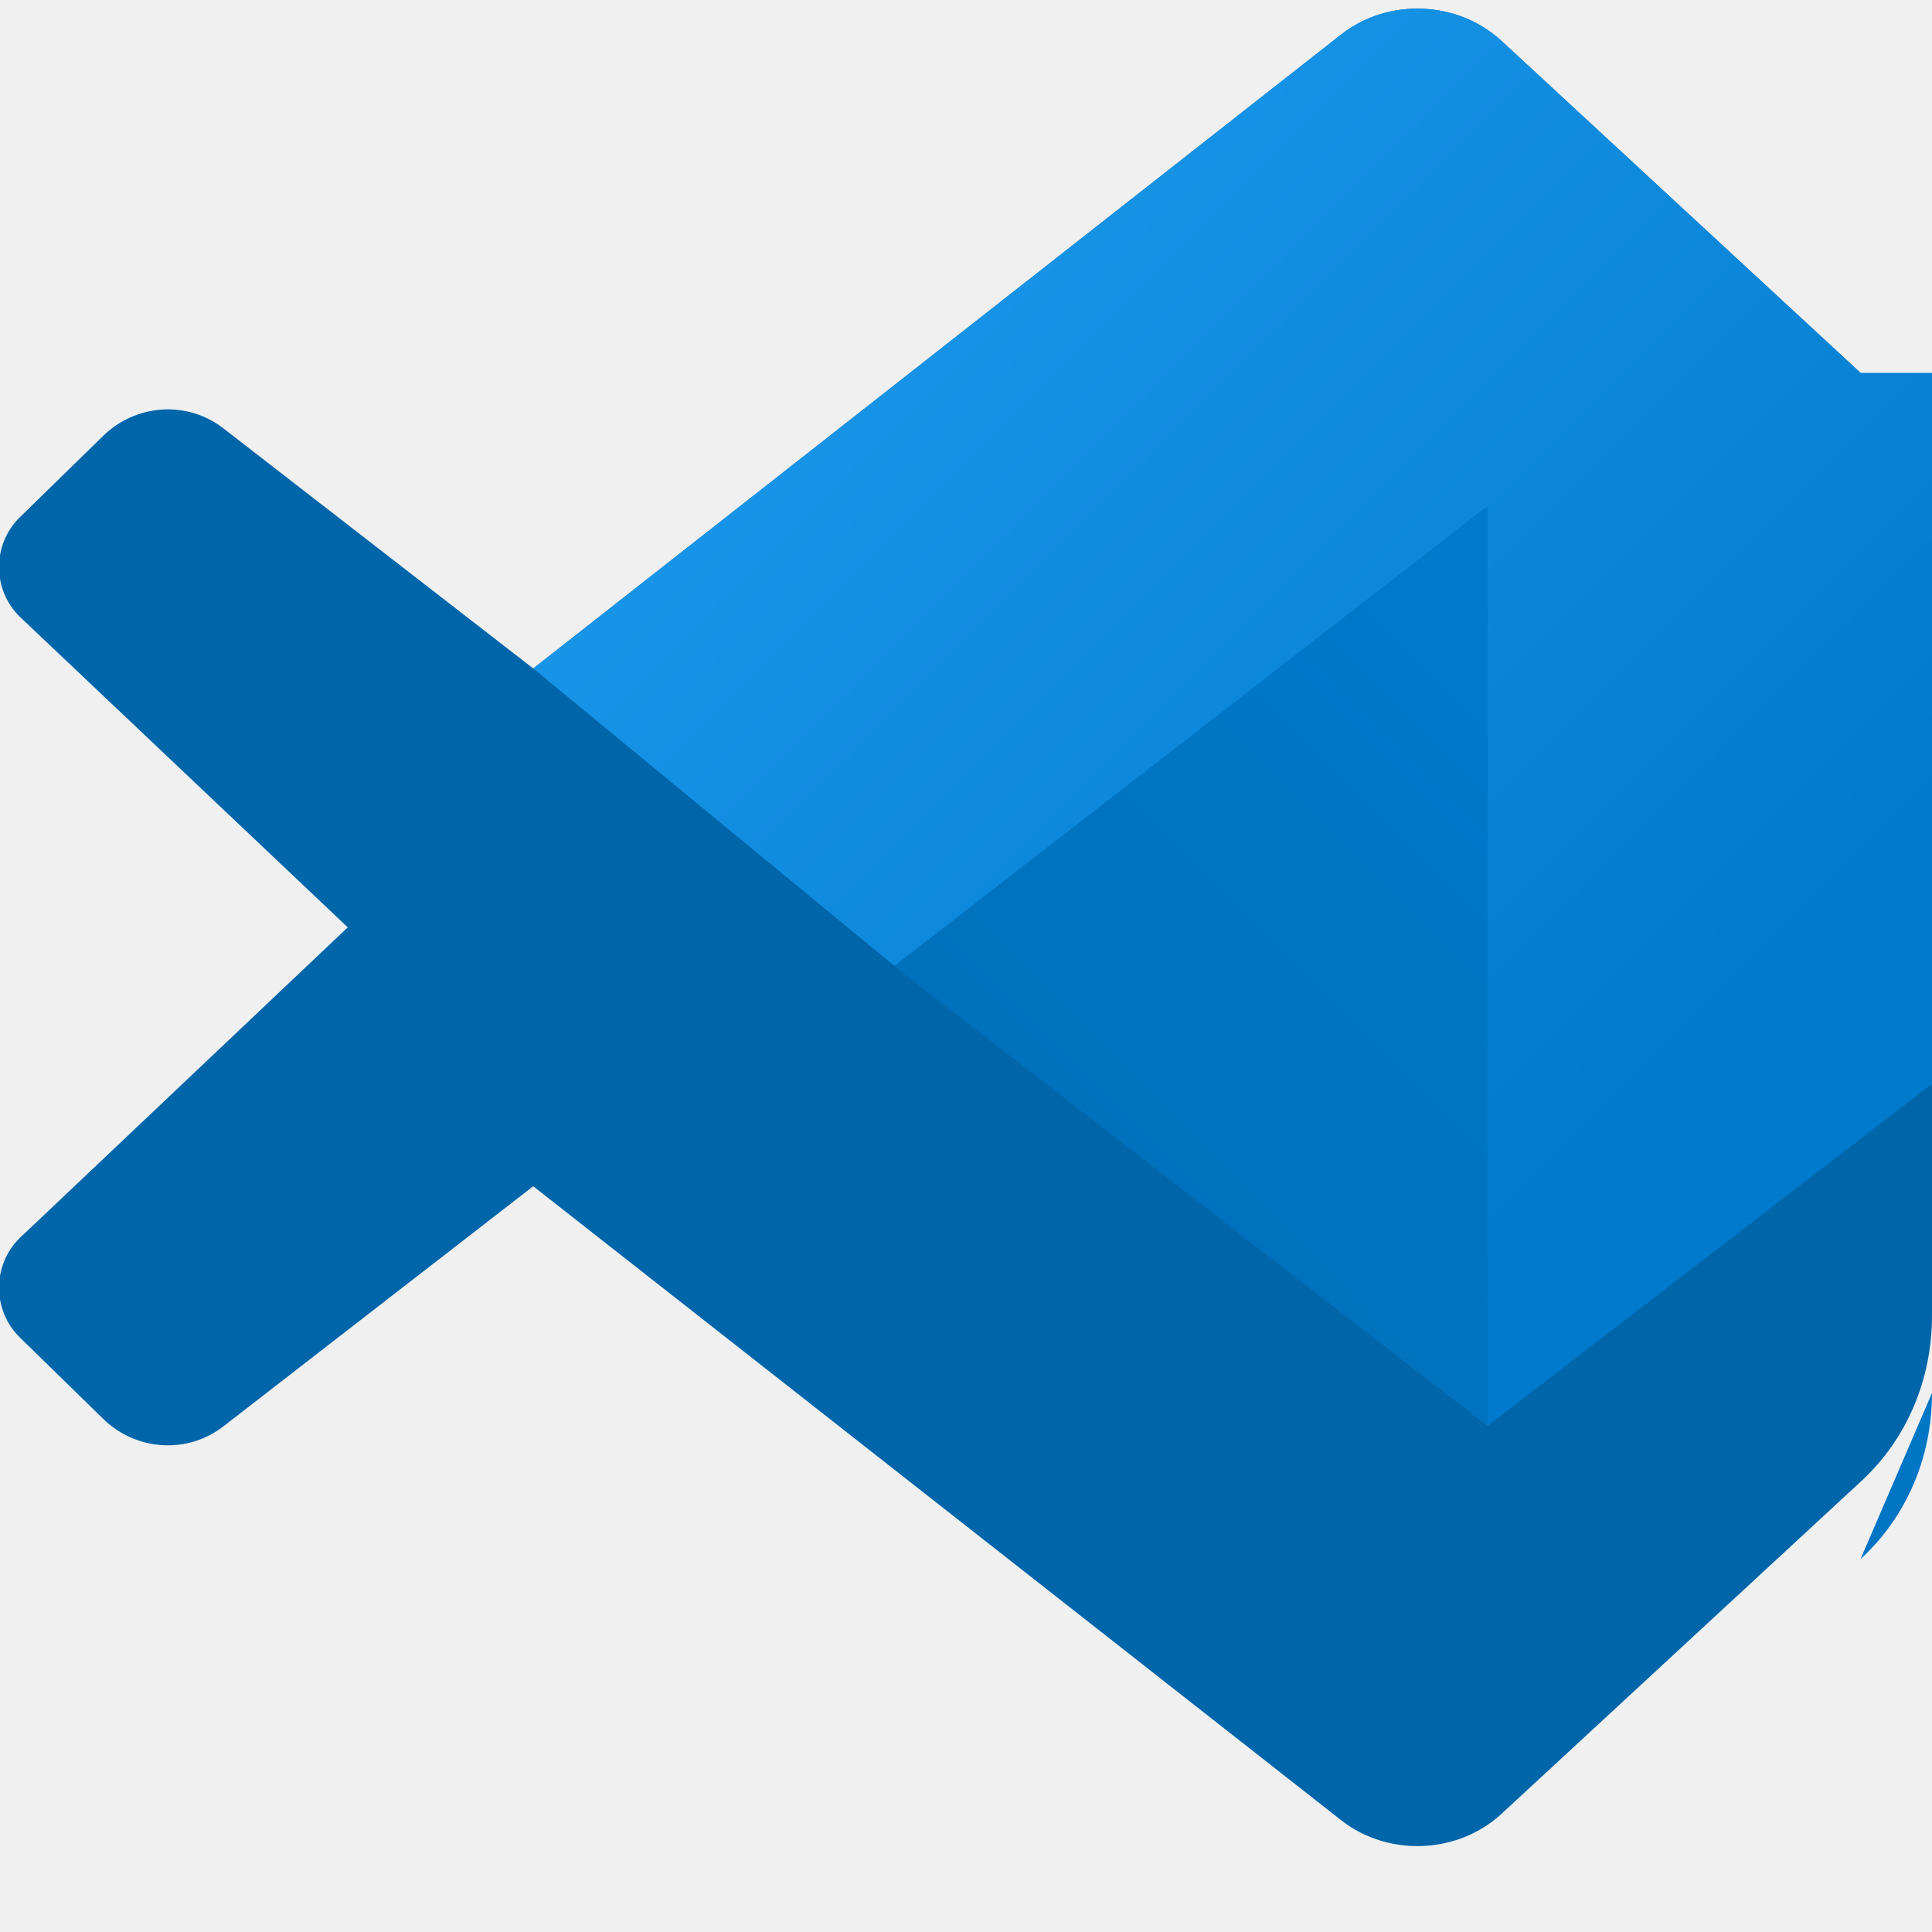
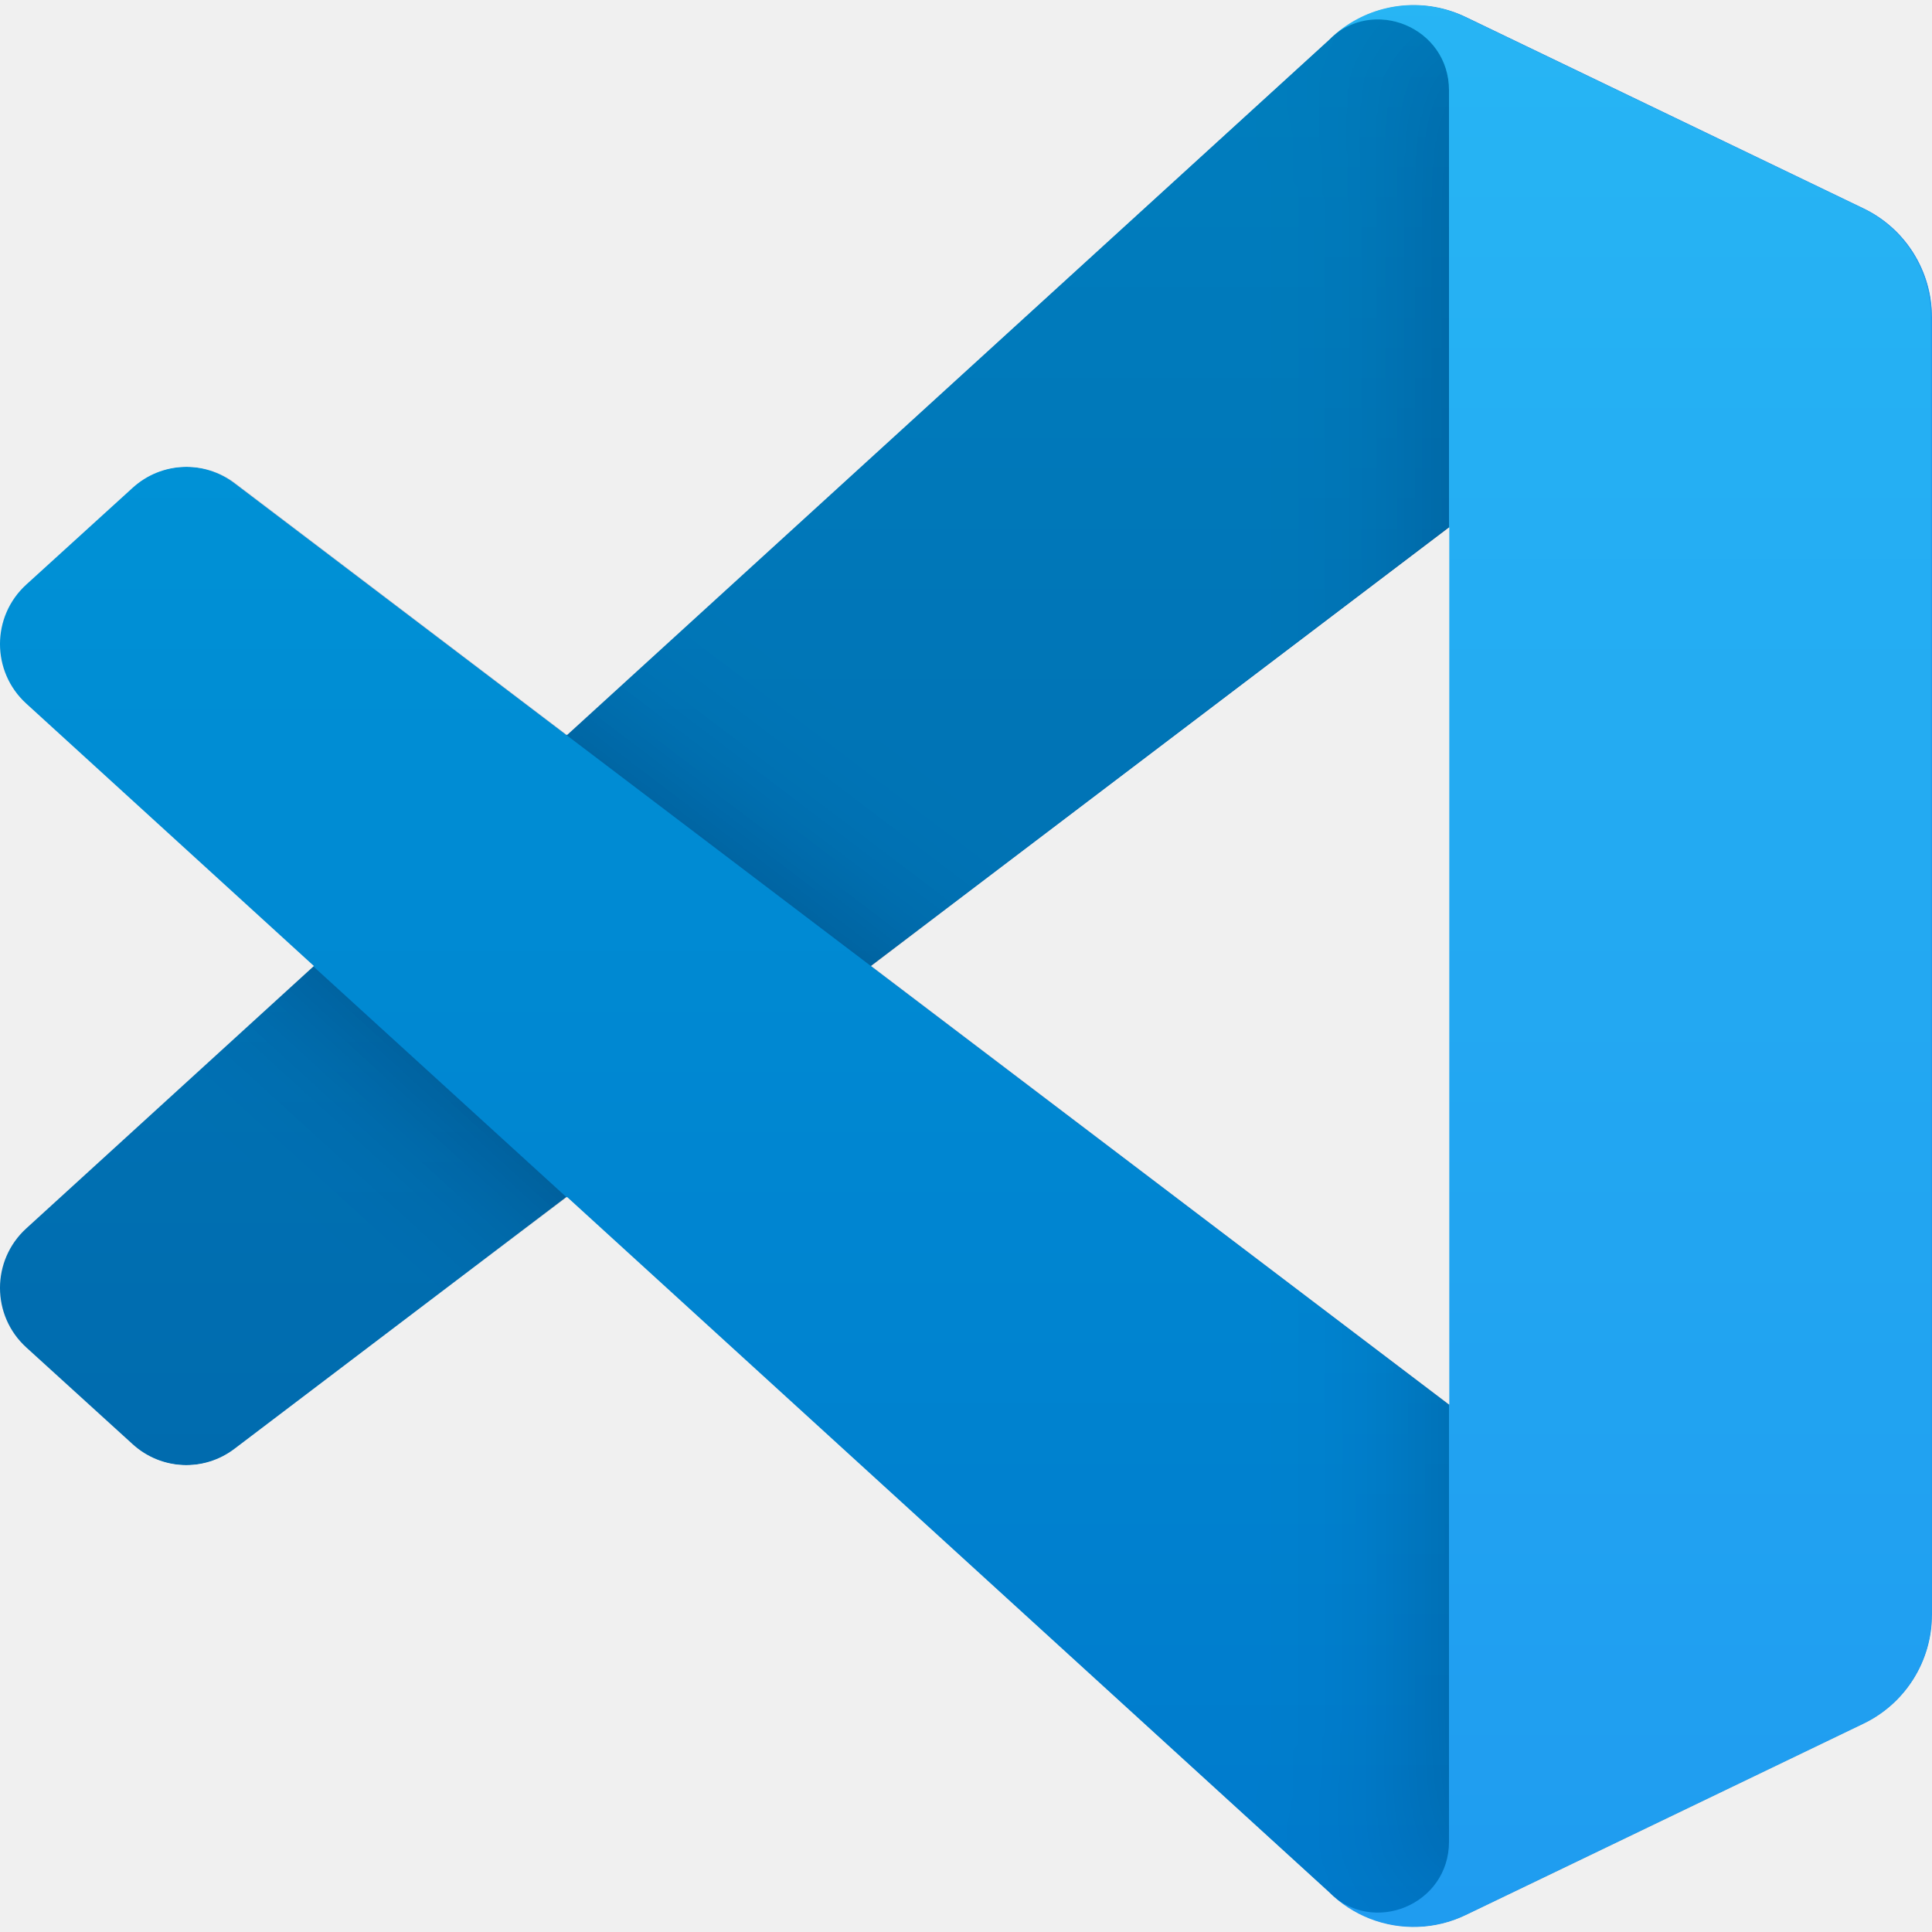
- <svg xmlns="http://www.w3.org/2000/svg" viewBox="0 0 100 100" width="100%" height="100%">
+ <svg xmlns="http://www.w3.org/2000/svg" width="100" height="100" viewBox="0 0 100 100" fill="none">
+   <mask id="mask0" mask-type="alpha" maskUnits="userSpaceOnUse" x="0" y="0" width="100" height="100">
+     <path fill-rule="evenodd" clip-rule="evenodd" d="M70.912 99.317C72.487 99.931 74.283 99.891 75.873 99.126L96.461 89.22C98.624 88.179 100 85.989 100 83.587V16.413C100 14.011 98.624 11.822 96.461 10.781L75.873 0.874C73.786 -0.13 71.345 0.116 69.513 1.447C69.252 1.637 69.003 1.849 68.769 2.083L29.355 38.041L12.187 25.01C10.589 23.797 8.354 23.896 6.869 25.246L1.363 30.255C-0.453 31.906 -0.455 34.763 1.359 36.417L16.247 50L1.359 63.583C-0.455 65.237 -0.453 68.094 1.363 69.745L6.869 74.754C8.354 76.104 10.589 76.204 12.187 74.99L29.355 61.959L68.769 97.917C69.392 98.541 70.125 99.01 70.912 99.317ZM75.015 27.299L45.109 50L75.015 72.701V27.299Z" fill="white" />
+   </mask>
+   <g mask="url(#mask0)">
+     <path d="M96.461 10.796L75.857 0.876C73.472 -0.273 70.622 0.212 68.75 2.083L1.299 63.583C-0.516 65.237 -0.514 68.094 1.303 69.745L6.813 74.754C8.298 76.104 10.535 76.204 12.134 74.99L93.361 13.37C96.086 11.303 100 13.246 100 16.667V16.427C100 14.027 98.625 11.838 96.461 10.796Z" fill="#0065A9" />
+     <g filter="url(#filter0_d)">
+       <path d="M96.461 89.204L75.857 99.124C73.472 100.273 70.622 99.788 68.75 97.917L1.299 36.417C-0.516 34.763 -0.514 31.906 1.303 30.255L6.813 25.246C8.298 23.896 10.535 23.796 12.134 25.009L93.361 86.63C96.086 88.697 100 86.754 100 83.333V83.573C100 85.974 98.625 88.162 96.461 89.204Z" fill="#007ACC" />
+     </g>
+     <g filter="url(#filter1_d)">
+       <path d="M75.858 99.126C73.472 100.274 70.622 99.788 68.75 97.917C71.056 100.223 75 98.59 75 95.328V4.672C75 1.41 71.056 -0.223 68.75 2.083C70.622 0.211 73.472 -0.274 75.858 0.874L96.459 10.781C98.623 11.822 100 14.011 100 16.413V83.587C100 85.989 98.623 88.179 96.459 89.22L75.858 99.126Z" fill="#1F9CF0" />
+     </g>
+     <g style="mix-blend-mode:overlay" opacity="0.25">
+       <path fill-rule="evenodd" clip-rule="evenodd" d="M70.851 99.317C72.426 99.931 74.222 99.891 75.812 99.126L96.4 89.22C98.563 88.179 99.939 85.989 99.939 83.587V16.413C99.939 14.011 98.564 11.822 96.4 10.781L75.812 0.874C73.725 -0.13 71.284 0.116 69.453 1.447C69.191 1.637 68.942 1.849 68.708 2.083L29.294 38.041L12.126 25.01C10.528 23.796 8.293 23.896 6.809 25.246L1.302 30.255C-0.513 31.906 -0.515 34.763 1.298 36.417L16.186 50L1.298 63.583C-0.515 65.237 -0.513 68.094 1.302 69.745L6.809 74.754C8.293 76.104 10.528 76.204 12.126 74.99L29.294 61.959L68.708 97.917C69.332 98.54 70.064 99.01 70.851 99.317ZM74.954 27.299L45.048 50L74.954 72.701V27.299Z" fill="url(#paint0_linear)" />
+     </g>
+   </g>
  <defs>
-     <linearGradient id="vsA" x1="16.5" y1="21.7" x2="68.2" y2="73.4" gradientUnits="userSpaceOnUse">
-       <stop offset="0" stop-color="#1f9cf0" />
-       <stop offset="1" stop-color="#007acc" />
-     </linearGradient>
-     <linearGradient id="vsB" x1="10.8" y1="78.3" x2="68.2" y2="21" gradientUnits="userSpaceOnUse">
-       <stop offset="0" stop-color="#0065a9" />
-       <stop offset="1" stop-color="#007acc" />
+     <filter id="filter0_d" x="-8.394" y="15.829" width="116.727" height="92.246" filterUnits="userSpaceOnUse" color-interpolation-filters="sRGB">
+       <feFlood flood-opacity="0" result="BackgroundImageFix" />
+       <feColorMatrix in="SourceAlpha" type="matrix" values="0 0 0 0 0 0 0 0 0 0 0 0 0 0 0 0 0 0 127 0" />
+       <feOffset />
+       <feGaussianBlur stdDeviation="4.167" />
+       <feColorMatrix type="matrix" values="0 0 0 0 0 0 0 0 0 0 0 0 0 0 0 0 0 0 0.25 0" />
+       <feBlend mode="overlay" in2="BackgroundImageFix" result="effect1_dropShadow" />
+       <feBlend mode="normal" in="SourceGraphic" in2="effect1_dropShadow" result="shape" />
+     </filter>
+     <filter id="filter1_d" x="60.417" y="-8.076" width="47.917" height="116.151" filterUnits="userSpaceOnUse" color-interpolation-filters="sRGB">
+       <feFlood flood-opacity="0" result="BackgroundImageFix" />
+       <feColorMatrix in="SourceAlpha" type="matrix" values="0 0 0 0 0 0 0 0 0 0 0 0 0 0 0 0 0 0 127 0" />
+       <feOffset />
+       <feGaussianBlur stdDeviation="4.167" />
+       <feColorMatrix type="matrix" values="0 0 0 0 0 0 0 0 0 0 0 0 0 0 0 0 0 0 0.25 0" />
+       <feBlend mode="overlay" in2="BackgroundImageFix" result="effect1_dropShadow" />
+       <feBlend mode="normal" in="SourceGraphic" in2="effect1_dropShadow" result="shape" />
+     </filter>
+     <linearGradient id="paint0_linear" x1="49.939" y1="0.258" x2="49.939" y2="99.742" gradientUnits="userSpaceOnUse">
+       <stop stop-color="white" />
+       <stop offset="1" stop-color="white" stop-opacity="0" />
    </linearGradient>
  </defs>
-   <path d="M96.3 19.3L77.7 2.1c-2.3-2.1-5.9-2.2-8.3-.3L27.6 34.6l-16-12.4c-1.9-1.5-4.6-1.3-6.3.4L1 26.8c-1.4 1.4-1.4 3.7 0 5.1L18 48 1 64.1c-1.4 1.4-1.4 3.7 0 5.1l4.3 4.2c1.7 1.7 4.4 1.9 6.3.4l16-12.4 41.8 32.8c2.4 1.9 6 1.8 8.3-.3l18.6-17.2c2.4-2.2 3.7-5.3 3.7-8.6V27.9c0-3.3-1.3-6.4-3.7-8.6z" fill="#0065a9" />
-   <path d="M77 26.2v47.6L46.3 50 77 26.2z" fill="#007acc" />
-   <path d="M96.3 19.3L77.7 2.1c-2.3-2.1-5.9-2.2-8.3-.3L27.6 34.6l18.7 15.4L77 26.2v47.6l23-17.7c2.4-2.2 3.7-5.3 3.7-8.6V27.9c0-3.3-1.3-6.4-3.7-8.6z" fill="url(#vsA)" />
-   <path d="M96.3 80.7L77.7 97.9c-2.3 2.1-5.9 2.2-8.3.3L27.6 65.4l18.7-15.4L77 73.8V26.2L46.3 50l-18.7 15.4 41.8 32.8c2.4 1.9 6 1.8 8.3-.3l18.6-17.2c2.4-2.2 3.7-5.3 3.7-8.6z" fill="url(#vsB)" />
</svg>
